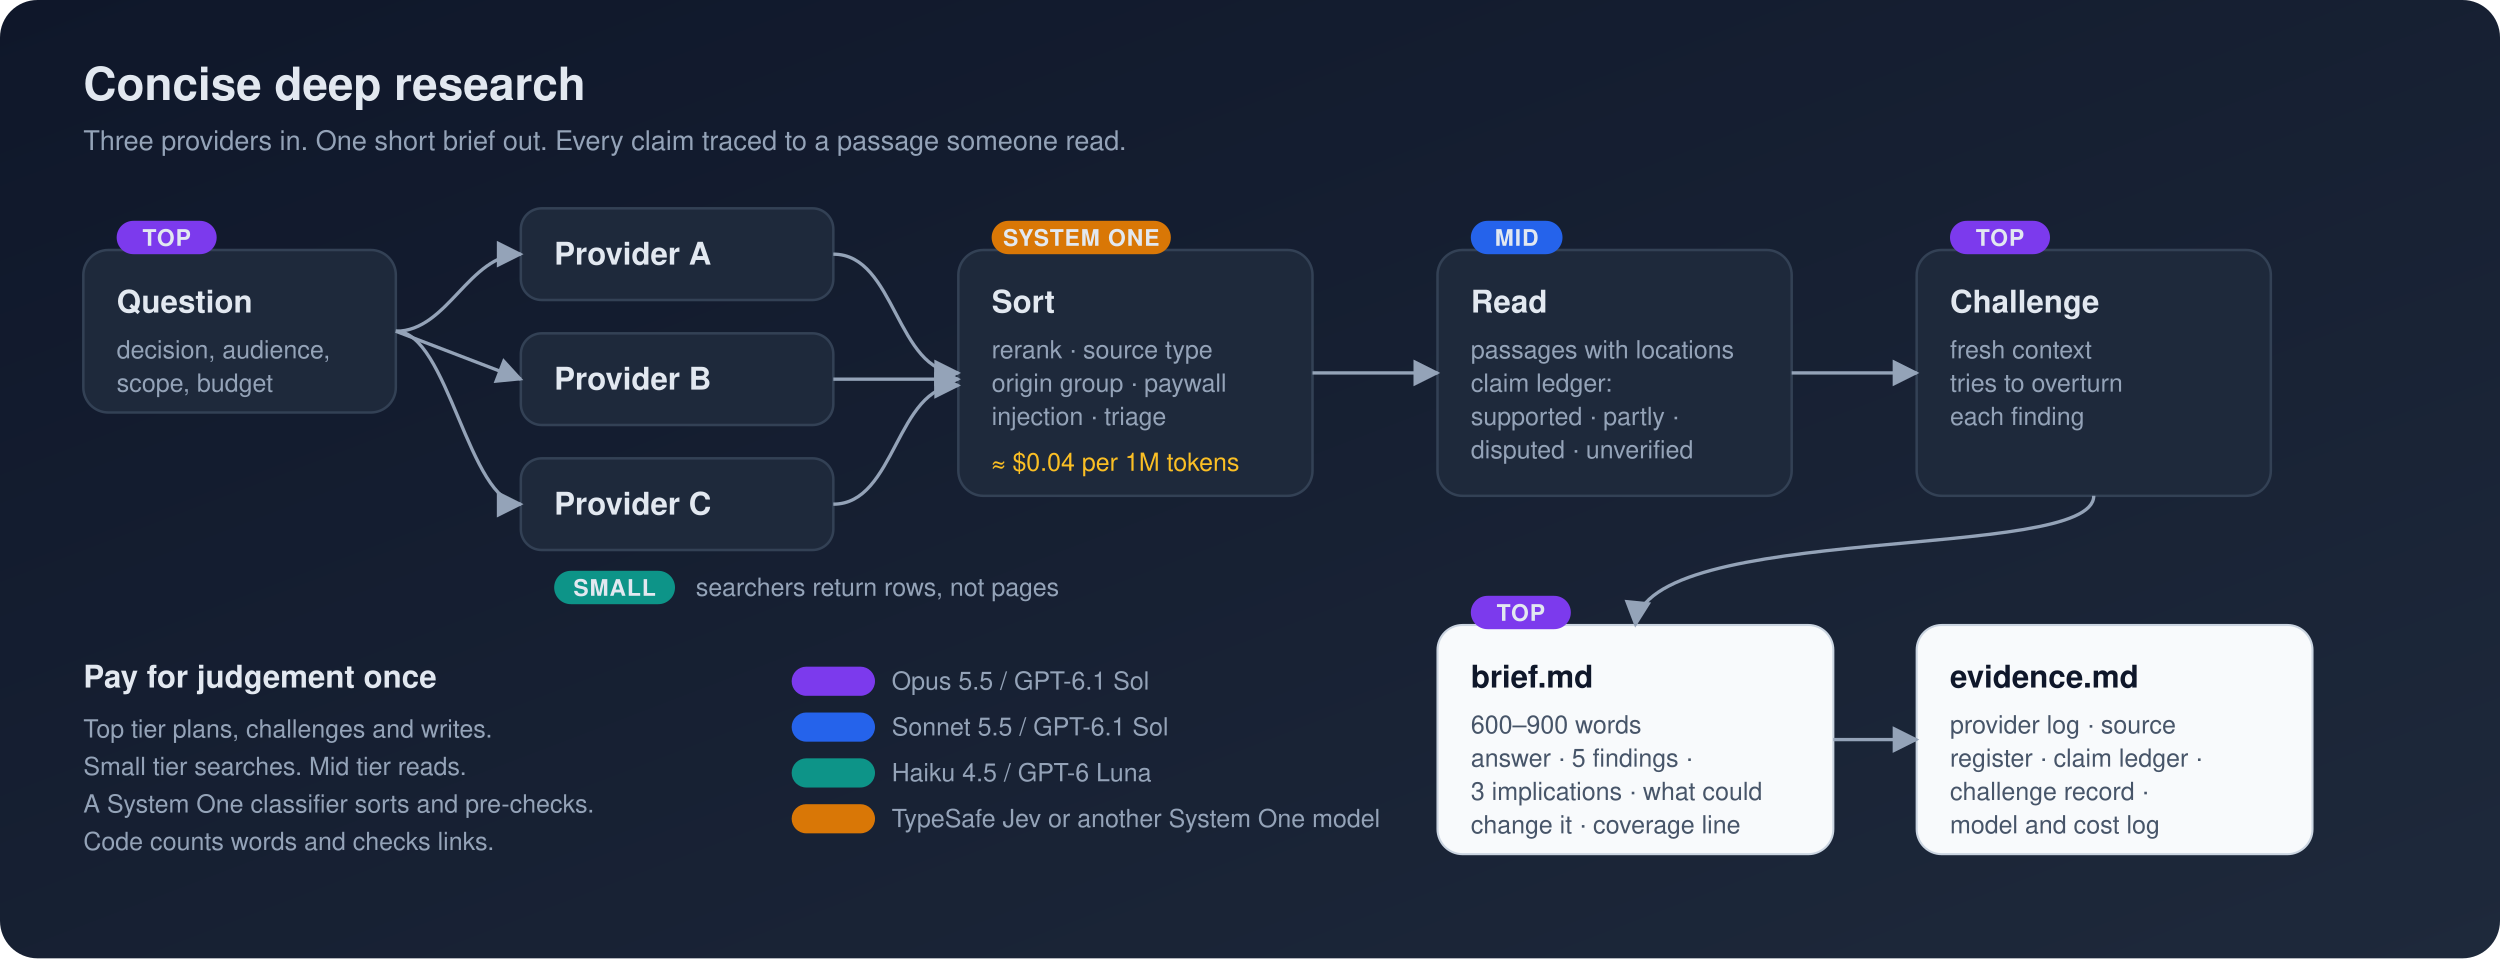
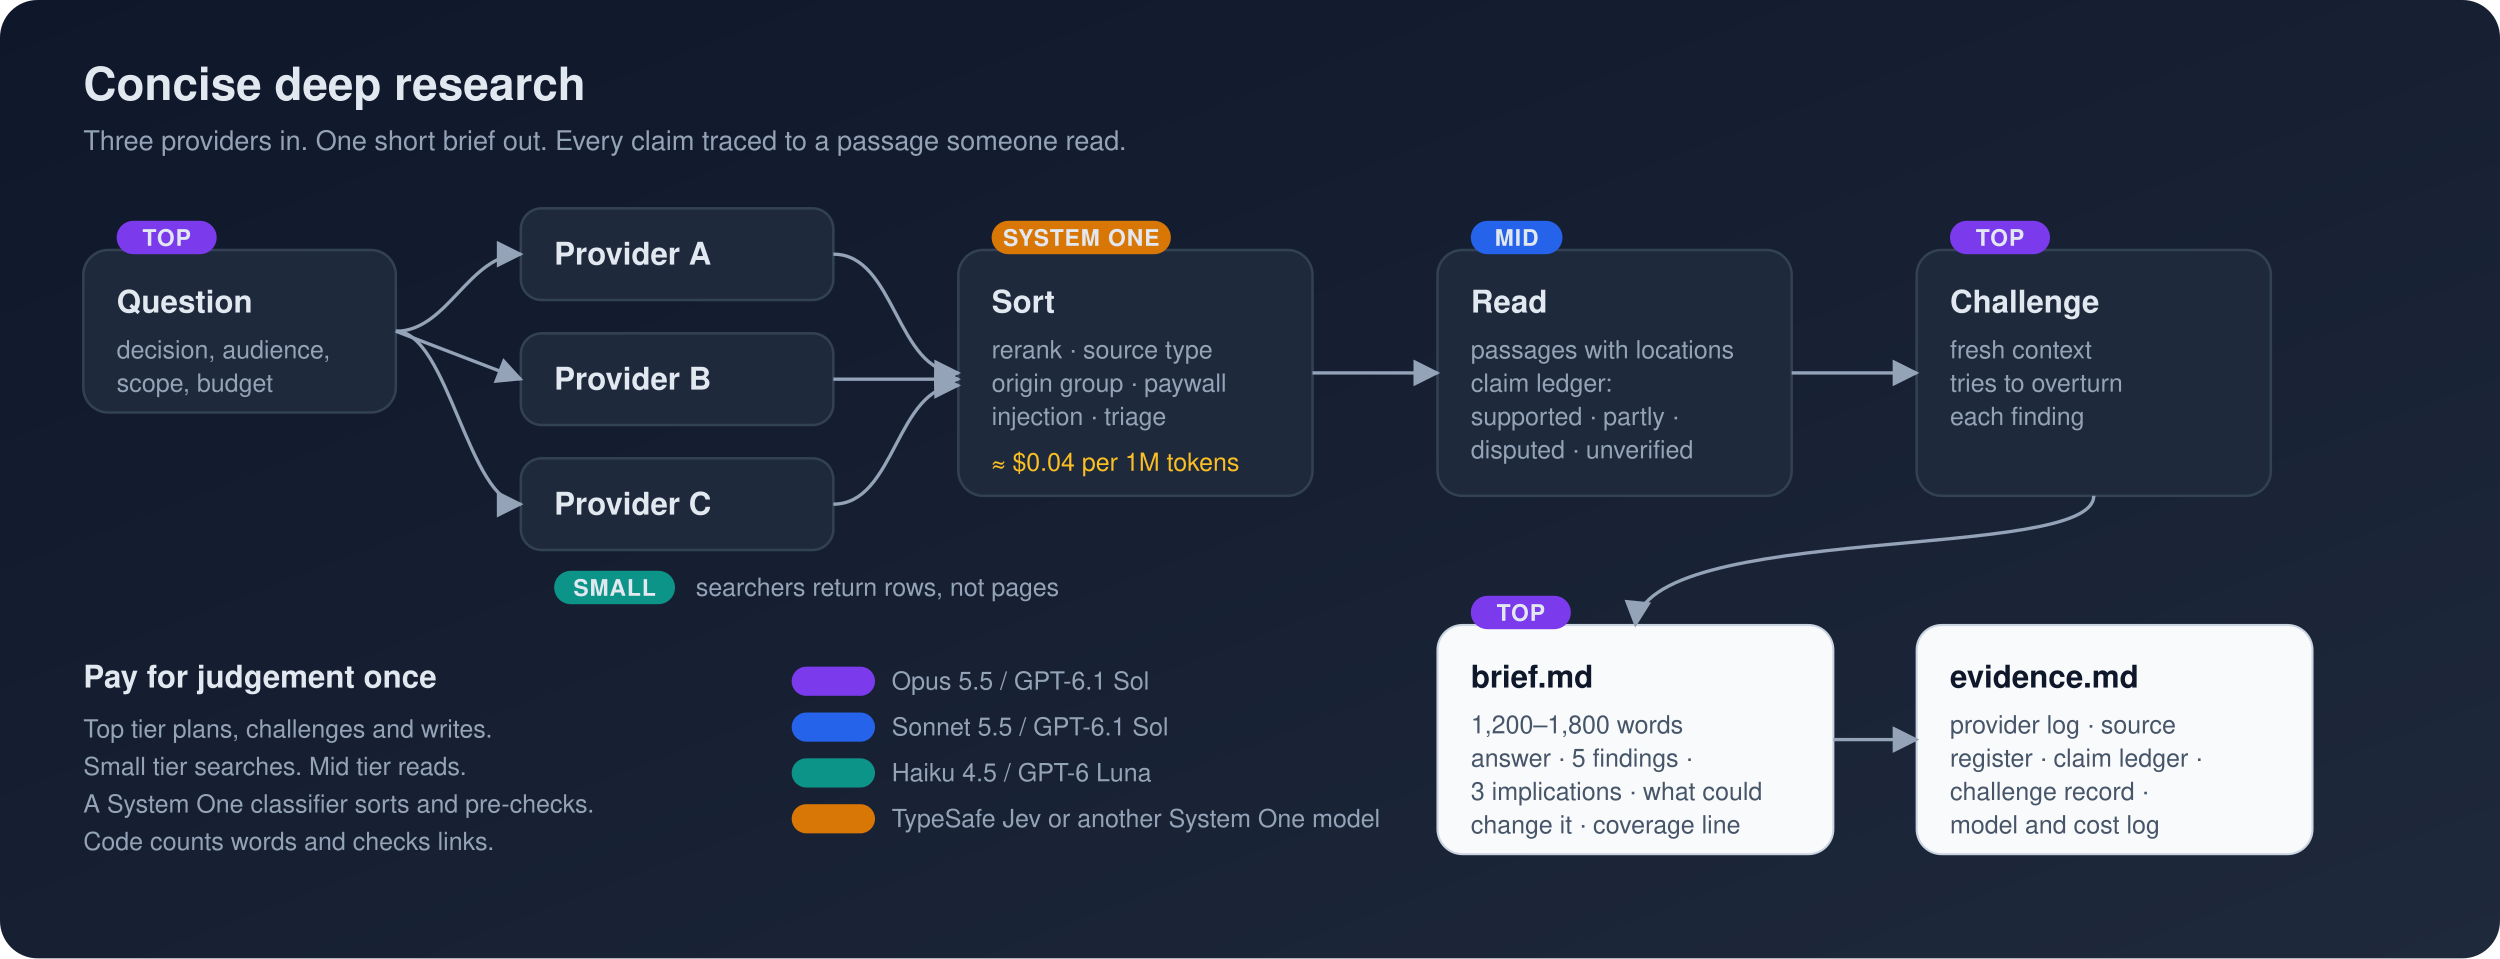
<svg xmlns="http://www.w3.org/2000/svg" viewBox="0 0 1200 460" width="1200" height="460" role="img" aria-labelledby="t d">
  <defs>
    <linearGradient id="bg" x1="0" y1="0" x2="1" y2="1">
      <stop offset="0" stop-color="#0f172a" />
      <stop offset="1" stop-color="#1e293b" />
    </linearGradient>
    <marker id="arrow" viewBox="0 0 10 10" refX="9" refY="5" markerWidth="8" markerHeight="8" orient="auto-start-reverse">
      <path d="M0,0 L10,5 L0,10 z" fill="#94a3b8" />
    </marker>
    <style>
      text { font-family: -apple-system, "Segoe UI", Helvetica, Arial, sans-serif; fill: #e2e8f0; }
      .h { font-size: 15px; font-weight: 600; }
      .s { font-size: 12px; fill: #94a3b8; }
      .tier { font-size: 11px; font-weight: 600; letter-spacing: .04em; }
      .card { fill: #1e293b; stroke: #334155; stroke-width: 1.2; }
      .line { stroke: #94a3b8; stroke-width: 1.6; fill: none; marker-end: url(#arrow); }
      .title { font-size: 22px; font-weight: 700; }
      .sub { font-size: 13px; fill: #94a3b8; }
    </style>
  </defs>
  <rect width="1200" height="460" rx="18" fill="url(#bg)" />
  <text x="40" y="48" class="title">Concise deep research</text>
  <text x="40" y="72" class="sub">Three providers in. One short brief out. Every claim traced to a passage someone read.</text>
  <g transform="translate(40,120)">
    <rect width="150" height="78" rx="12" class="card" />
    <text x="16" y="30" class="h">Question</text>
    <text x="16" y="52" class="s">decision, audience,</text>
    <text x="16" y="68" class="s">scope, budget</text>
    <rect x="16" y="-14" width="48" height="16" rx="8" fill="#7c3aed" />
    <text x="40" y="-2" text-anchor="middle" class="tier">TOP</text>
  </g>
  <g transform="translate(250,100)">
    <rect width="150" height="44" rx="10" class="card" />
    <text x="16" y="27" class="h">Provider A</text>
  </g>
  <g transform="translate(250,160)">
    <rect width="150" height="44" rx="10" class="card" />
    <text x="16" y="27" class="h">Provider B</text>
  </g>
  <g transform="translate(250,220)">
    <rect width="150" height="44" rx="10" class="card" />
    <text x="16" y="27" class="h">Provider C</text>
    <rect x="16" y="54" width="58" height="16" rx="8" fill="#0d9488" />
    <text x="45" y="66" text-anchor="middle" class="tier">SMALL</text>
    <text x="84" y="66" class="s">searchers return rows, not pages</text>
  </g>
  <g transform="translate(460,120)">
    <rect width="170" height="118" rx="12" class="card" />
    <text x="16" y="30" class="h">Sort</text>
    <text x="16" y="52" class="s">rerank · source type</text>
    <text x="16" y="68" class="s">origin group · paywall</text>
    <text x="16" y="84" class="s">injection · triage</text>
    <text x="16" y="106" class="s" style="fill:#fbbf24">≈ $0.04 per 1M tokens</text>
    <rect x="16" y="-14" width="86" height="16" rx="8" fill="#d97706" />
    <text x="59" y="-2" text-anchor="middle" class="tier">SYSTEM ONE</text>
  </g>
  <g transform="translate(690,120)">
    <rect width="170" height="118" rx="12" class="card" />
    <text x="16" y="30" class="h">Read</text>
    <text x="16" y="52" class="s">passages with locations</text>
    <text x="16" y="68" class="s">claim ledger:</text>
    <text x="16" y="84" class="s">supported · partly ·</text>
    <text x="16" y="100" class="s">disputed · unverified</text>
    <rect x="16" y="-14" width="44" height="16" rx="8" fill="#2563eb" />
    <text x="38" y="-2" text-anchor="middle" class="tier">MID</text>
  </g>
  <g transform="translate(920,120)">
    <rect width="170" height="118" rx="12" class="card" />
    <text x="16" y="30" class="h">Challenge</text>
    <text x="16" y="52" class="s">fresh context</text>
    <text x="16" y="68" class="s">tries to overturn</text>
    <text x="16" y="84" class="s">each finding</text>
    <rect x="16" y="-14" width="48" height="16" rx="8" fill="#7c3aed" />
    <text x="40" y="-2" text-anchor="middle" class="tier">TOP</text>
  </g>
  <g transform="translate(690,300)">
    <rect width="190" height="110" rx="12" fill="#f8fafc" stroke="#cbd5e1" />
    <text x="16" y="30" class="h" style="fill:#0f172a">brief.md</text>
-     <text x="16" y="52" class="s" style="fill:#475569">600–900 words</text>
+     <text x="16" y="52" class="s" style="fill:#475569">1,200–1,800 words</text>
    <text x="16" y="68" class="s" style="fill:#475569">answer · 5 findings ·</text>
    <text x="16" y="84" class="s" style="fill:#475569">3 implications · what could</text>
    <text x="16" y="100" class="s" style="fill:#475569">change it · coverage line</text>
    <rect x="16" y="-14" width="48" height="16" rx="8" fill="#7c3aed" />
    <text x="40" y="-2" text-anchor="middle" class="tier">TOP</text>
  </g>
  <g transform="translate(920,300)">
    <rect width="190" height="110" rx="12" fill="#f8fafc" stroke="#cbd5e1" />
    <text x="16" y="30" class="h" style="fill:#0f172a">evidence.md</text>
    <text x="16" y="52" class="s" style="fill:#475569">provider log · source</text>
    <text x="16" y="68" class="s" style="fill:#475569">register · claim ledger ·</text>
    <text x="16" y="84" class="s" style="fill:#475569">challenge record ·</text>
    <text x="16" y="100" class="s" style="fill:#475569">model and cost log</text>
  </g>
  <path d="M190,159 C215,159 225,122 250,122" class="line" />
  <path d="M190,159 L250,182" class="line" />
  <path d="M190,159 C215,159 225,242 250,242" class="line" />
  <path d="M400,122 C430,122 430,179 460,179" class="line" />
  <path d="M400,182 L460,182" class="line" />
  <path d="M400,242 C430,242 430,185 460,185" class="line" />
  <path d="M630,179 L690,179" class="line" />
  <path d="M860,179 L920,179" class="line" />
  <path d="M1005,238 C1005,270 790,250 785,300" class="line" />
  <path d="M880,355 L920,355" class="line" />
  <g transform="translate(40,330)">
    <text x="0" y="0" class="h">Pay for judgement once</text>
    <text x="0" y="24" class="s">Top tier plans, challenges and writes.</text>
    <text x="0" y="42" class="s">Small tier searches. Mid tier reads.</text>
    <text x="0" y="60" class="s">A System One classifier sorts and pre-checks.</text>
    <text x="0" y="78" class="s">Code counts words and checks links.</text>
    <g transform="translate(340,-10)">
      <rect width="40" height="14" rx="7" fill="#7c3aed" />
      <text x="48" y="11" class="s">Opus 5.5 / GPT-6.1 Sol</text>
      <rect y="22" width="40" height="14" rx="7" fill="#2563eb" />
      <text x="48" y="33" class="s">Sonnet 5.5 / GPT-6.1 Sol</text>
      <rect y="44" width="40" height="14" rx="7" fill="#0d9488" />
      <text x="48" y="55" class="s">Haiku 4.5 / GPT-6 Luna</text>
      <rect y="66" width="40" height="14" rx="7" fill="#d97706" />
      <text x="48" y="77" class="s">TypeSafe Jev or another System One model</text>
    </g>
  </g>
</svg>
